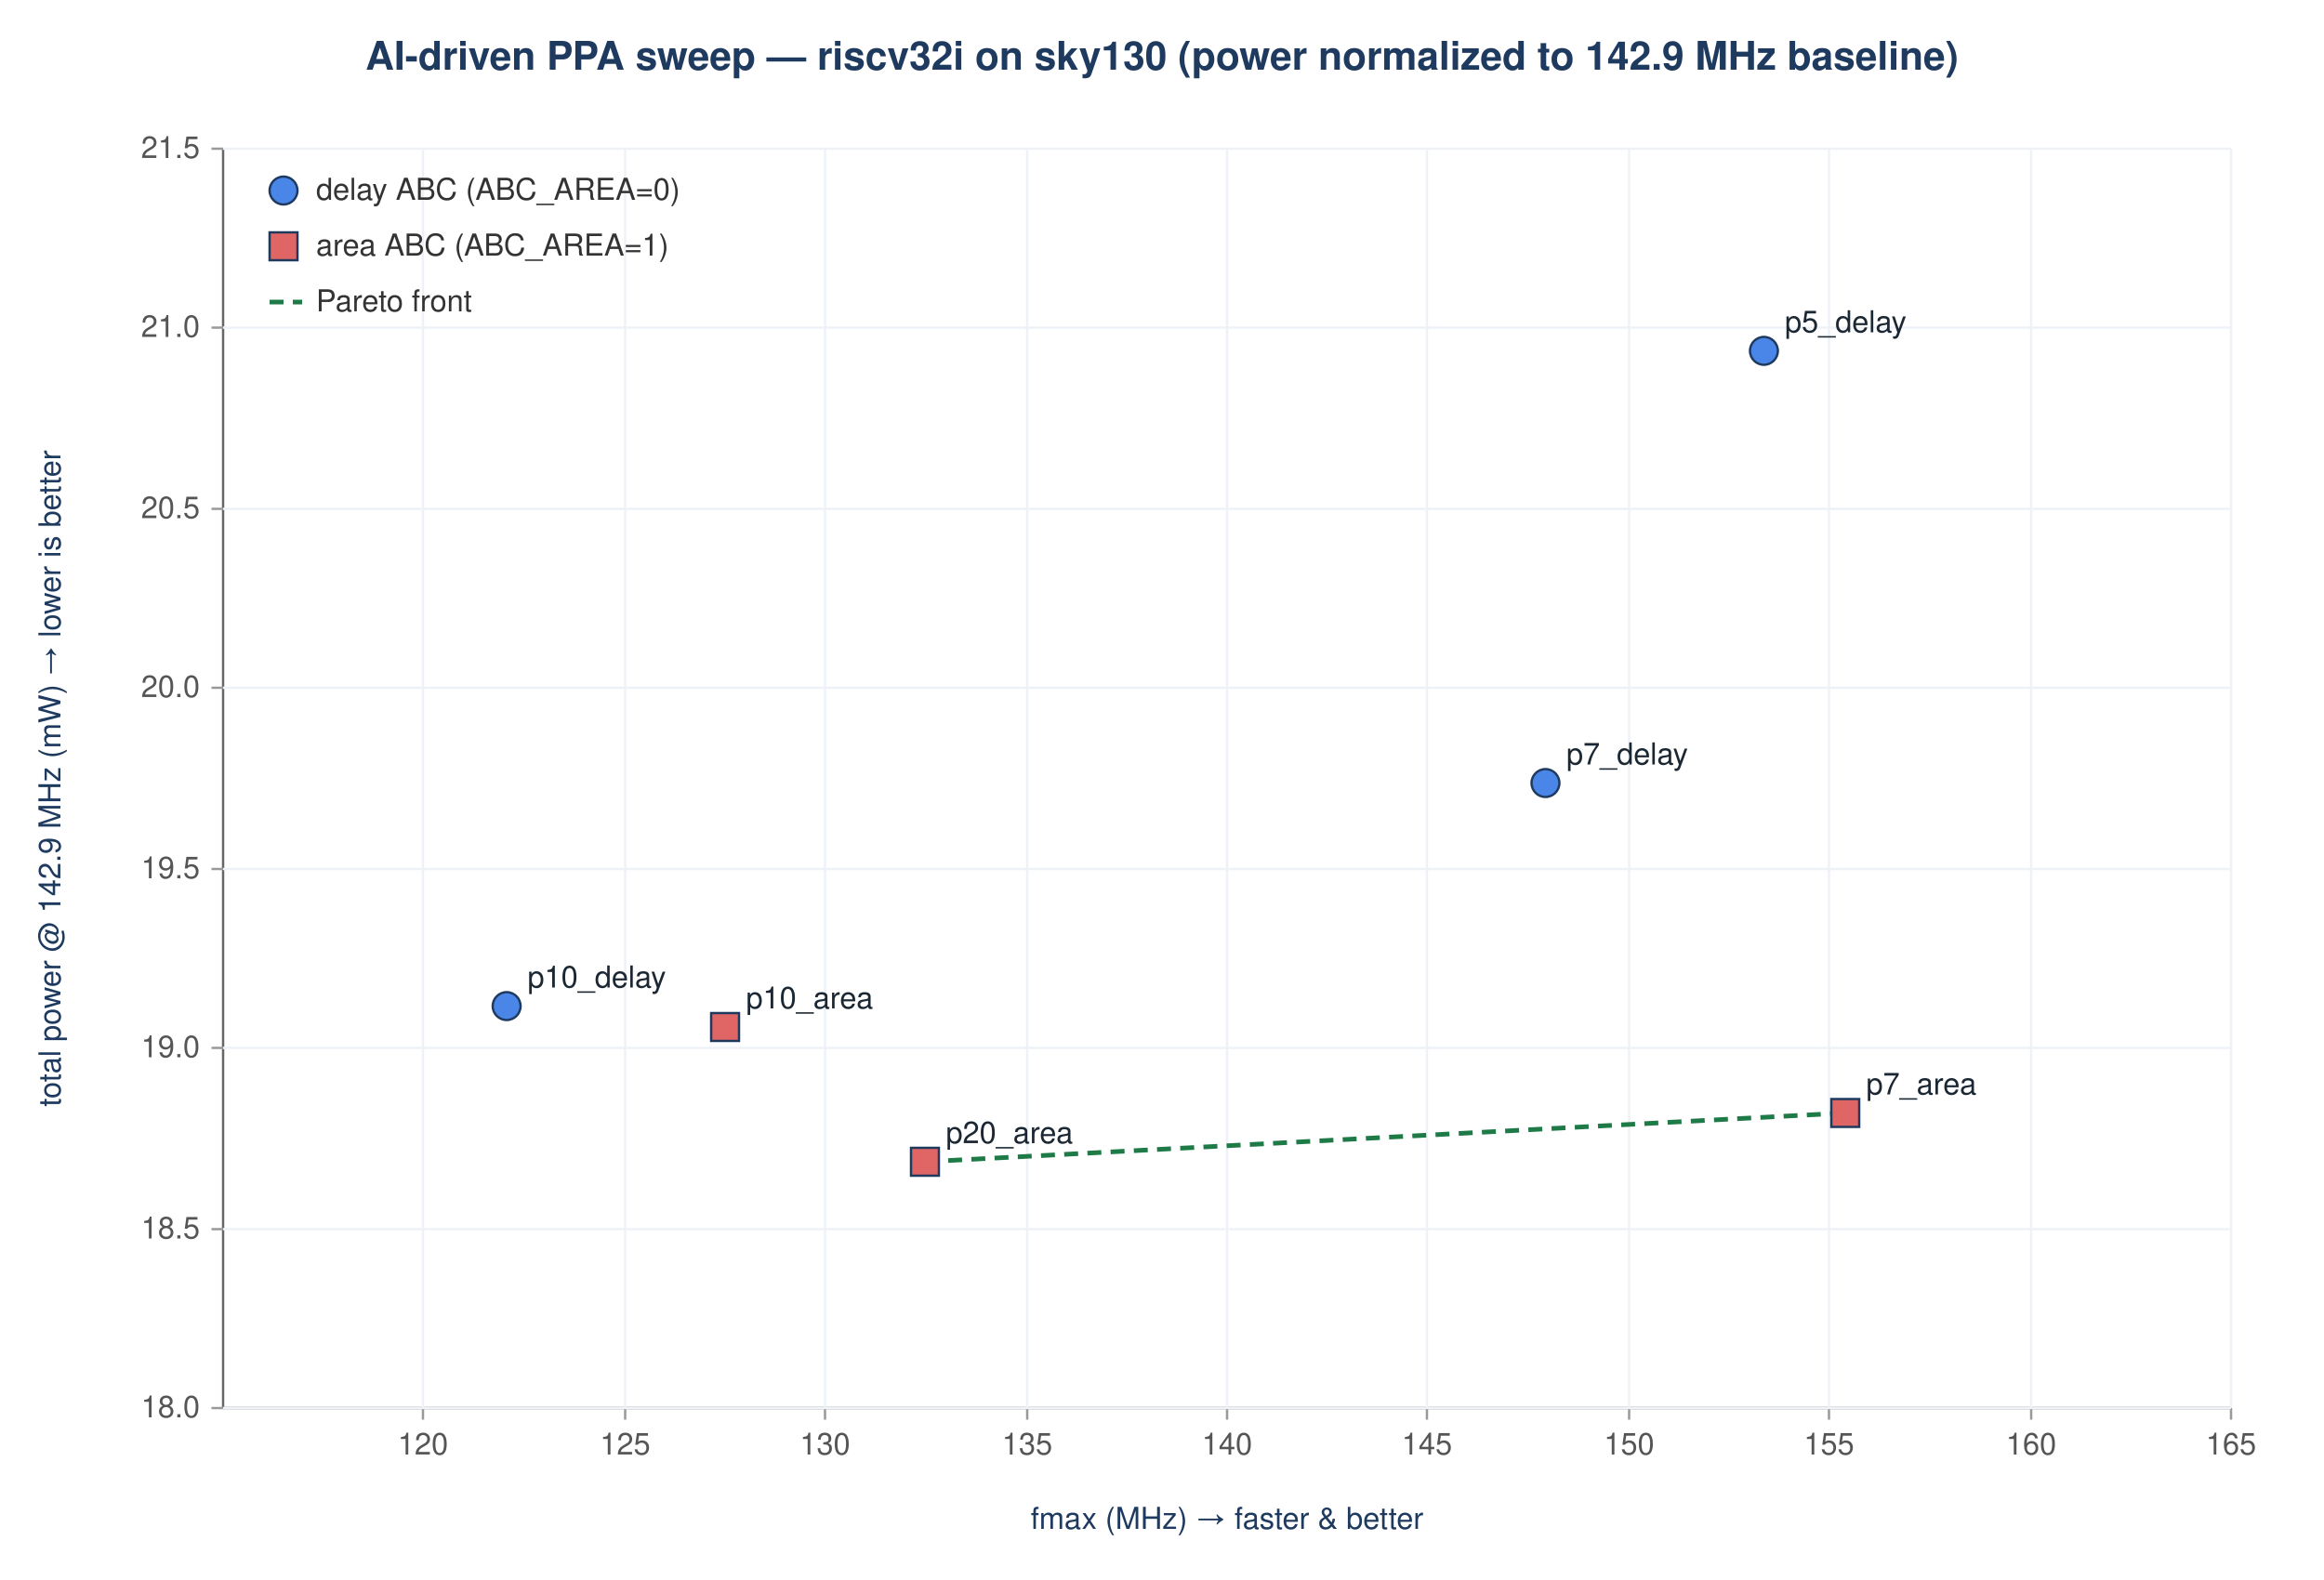
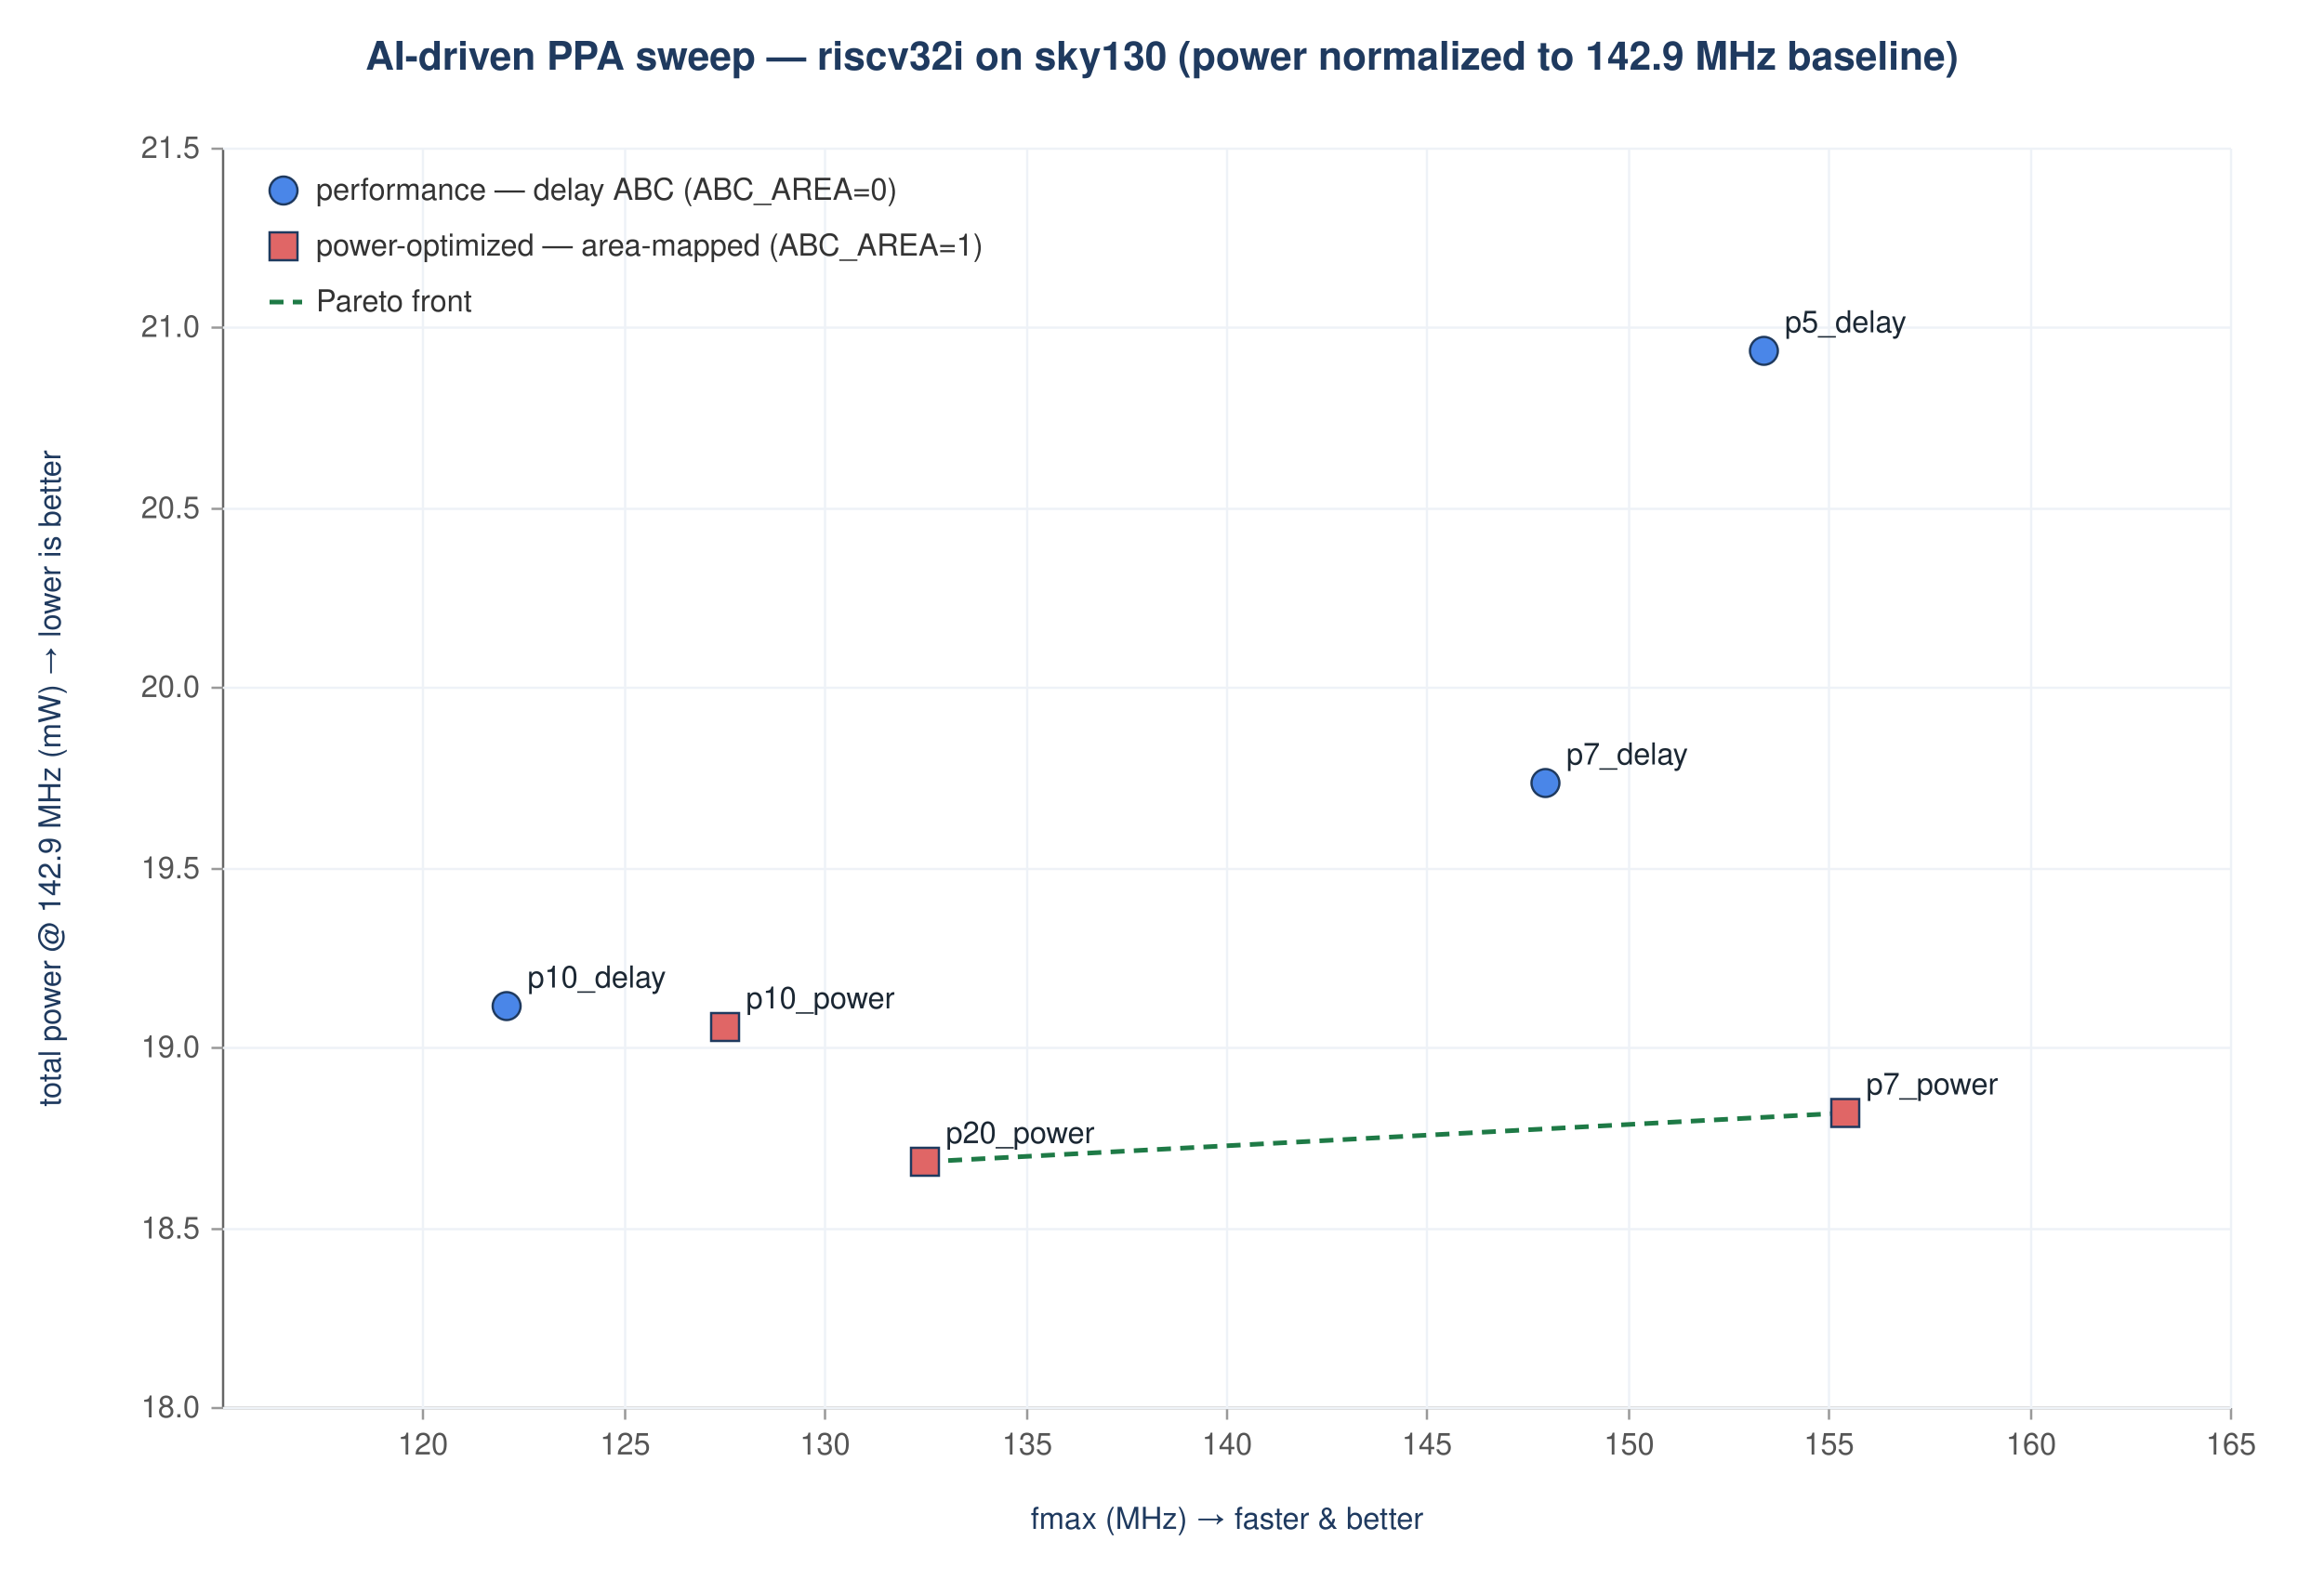
<svg xmlns="http://www.w3.org/2000/svg" width="1000" height="680" font-family="Helvetica,Arial" font-size="13">
  <rect width="1000" height="680" fill="#ffffff" />
  <text x="500.0" y="30" text-anchor="middle" font-size="17" font-weight="bold" fill="#1f3a5f">AI-driven PPA sweep — riscv32i on sky130 (power normalized to 142.9 MHz baseline)</text>
  <line x1="96" y1="606" x2="960" y2="606" stroke="#666" />
  <line x1="96" y1="64" x2="96" y2="606" stroke="#666" />
  <line x1="182" y1="64" x2="182" y2="606" stroke="#eef2f7" />
  <line x1="182" y1="606" x2="182" y2="611" stroke="#999" />
  <text x="182" y="626" text-anchor="middle" fill="#555">120</text>
  <line x1="269" y1="64" x2="269" y2="606" stroke="#eef2f7" />
  <line x1="269" y1="606" x2="269" y2="611" stroke="#999" />
  <text x="269" y="626" text-anchor="middle" fill="#555">125</text>
  <line x1="355" y1="64" x2="355" y2="606" stroke="#eef2f7" />
  <line x1="355" y1="606" x2="355" y2="611" stroke="#999" />
  <text x="355" y="626" text-anchor="middle" fill="#555">130</text>
  <line x1="442" y1="64" x2="442" y2="606" stroke="#eef2f7" />
  <line x1="442" y1="606" x2="442" y2="611" stroke="#999" />
  <text x="442" y="626" text-anchor="middle" fill="#555">135</text>
  <line x1="528" y1="64" x2="528" y2="606" stroke="#eef2f7" />
  <line x1="528" y1="606" x2="528" y2="611" stroke="#999" />
  <text x="528" y="626" text-anchor="middle" fill="#555">140</text>
  <line x1="614" y1="64" x2="614" y2="606" stroke="#eef2f7" />
  <line x1="614" y1="606" x2="614" y2="611" stroke="#999" />
  <text x="614" y="626" text-anchor="middle" fill="#555">145</text>
  <line x1="701" y1="64" x2="701" y2="606" stroke="#eef2f7" />
  <line x1="701" y1="606" x2="701" y2="611" stroke="#999" />
  <text x="701" y="626" text-anchor="middle" fill="#555">150</text>
  <line x1="787" y1="64" x2="787" y2="606" stroke="#eef2f7" />
  <line x1="787" y1="606" x2="787" y2="611" stroke="#999" />
  <text x="787" y="626" text-anchor="middle" fill="#555">155</text>
  <line x1="874" y1="64" x2="874" y2="606" stroke="#eef2f7" />
  <line x1="874" y1="606" x2="874" y2="611" stroke="#999" />
  <text x="874" y="626" text-anchor="middle" fill="#555">160</text>
  <line x1="960" y1="64" x2="960" y2="606" stroke="#eef2f7" />
  <line x1="960" y1="606" x2="960" y2="611" stroke="#999" />
  <text x="960" y="626" text-anchor="middle" fill="#555">165</text>
  <line x1="96" y1="606" x2="960" y2="606" stroke="#eef2f7" />
  <line x1="91" y1="606" x2="96" y2="606" stroke="#999" />
  <text x="86" y="610" text-anchor="end" fill="#555">18.0</text>
  <line x1="96" y1="529" x2="960" y2="529" stroke="#eef2f7" />
  <line x1="91" y1="529" x2="96" y2="529" stroke="#999" />
  <text x="86" y="533" text-anchor="end" fill="#555">18.5</text>
  <line x1="96" y1="451" x2="960" y2="451" stroke="#eef2f7" />
  <line x1="91" y1="451" x2="96" y2="451" stroke="#999" />
  <text x="86" y="455" text-anchor="end" fill="#555">19.0</text>
  <line x1="96" y1="374" x2="960" y2="374" stroke="#eef2f7" />
  <line x1="91" y1="374" x2="96" y2="374" stroke="#999" />
  <text x="86" y="378" text-anchor="end" fill="#555">19.5</text>
  <line x1="96" y1="296" x2="960" y2="296" stroke="#eef2f7" />
  <line x1="91" y1="296" x2="96" y2="296" stroke="#999" />
  <text x="86" y="300" text-anchor="end" fill="#555">20.0</text>
  <line x1="96" y1="219" x2="960" y2="219" stroke="#eef2f7" />
  <line x1="91" y1="219" x2="96" y2="219" stroke="#999" />
  <text x="86" y="223" text-anchor="end" fill="#555">20.5</text>
  <line x1="96" y1="141" x2="960" y2="141" stroke="#eef2f7" />
  <line x1="91" y1="141" x2="96" y2="141" stroke="#999" />
  <text x="86" y="145" text-anchor="end" fill="#555">21.0</text>
  <line x1="96" y1="64" x2="960" y2="64" stroke="#eef2f7" />
  <line x1="91" y1="64" x2="96" y2="64" stroke="#999" />
  <text x="86" y="68" text-anchor="end" fill="#555">21.5</text>
  <text x="528" y="658" text-anchor="middle" fill="#1f3a5f">fmax (MHz) → faster &amp; better</text>
  <text x="26" y="335" text-anchor="middle" fill="#1f3a5f" transform="rotate(-90 26 335)">total power @ 142.9 MHz (mW) → lower is better</text>
  <polyline points="398,500 794,479" fill="none" stroke="#1E7A46" stroke-width="2" stroke-dasharray="6 4" />
  <circle cx="759" cy="151" r="6" fill="#4A86E8" stroke="#1f3a5f" stroke-width="1" />
  <text x="768" y="143" fill="#1b2733">p5_delay</text>
  <circle cx="665" cy="337" r="6" fill="#4A86E8" stroke="#1f3a5f" stroke-width="1" />
  <text x="674" y="329" fill="#1b2733">p7_delay</text>
  <circle cx="218" cy="433" r="6" fill="#4A86E8" stroke="#1f3a5f" stroke-width="1" />
  <text x="227" y="425" fill="#1b2733">p10_delay</text>
  <rect x="788" y="473" width="12" height="12" fill="#E06666" stroke="#1f3a5f" stroke-width="1" />
-   <text x="803" y="471" fill="#1b2733">p7_area</text>
+   <text x="803" y="471" fill="#1b2733">p7_power</text>
  <rect x="306" y="436" width="12" height="12" fill="#E06666" stroke="#1f3a5f" stroke-width="1" />
-   <text x="321" y="434" fill="#1b2733">p10_area</text>
+   <text x="321" y="434" fill="#1b2733">p10_power</text>
  <rect x="392" y="494" width="12" height="12" fill="#E06666" stroke="#1f3a5f" stroke-width="1" />
-   <text x="407" y="492" fill="#1b2733">p20_area</text>
+   <text x="407" y="492" fill="#1b2733">p20_power</text>
  <circle cx="122" cy="82" r="6" fill="#4A86E8" stroke="#1f3a5f" />
-   <text x="136" y="86" fill="#333">delay ABC (ABC_AREA=0)</text>
+   <text x="136" y="86" fill="#333">performance — delay ABC (ABC_AREA=0)</text>
  <rect x="116" y="100" width="12" height="12" fill="#E06666" stroke="#1f3a5f" />
-   <text x="136" y="110" fill="#333">area ABC (ABC_AREA=1)</text>
+   <text x="136" y="110" fill="#333">power-optimized — area-mapped (ABC_AREA=1)</text>
  <line x1="116" y1="130" x2="130" y2="130" stroke="#1E7A46" stroke-width="2" stroke-dasharray="6 4" />
  <text x="136" y="134" fill="#333">Pareto front</text>
</svg>
